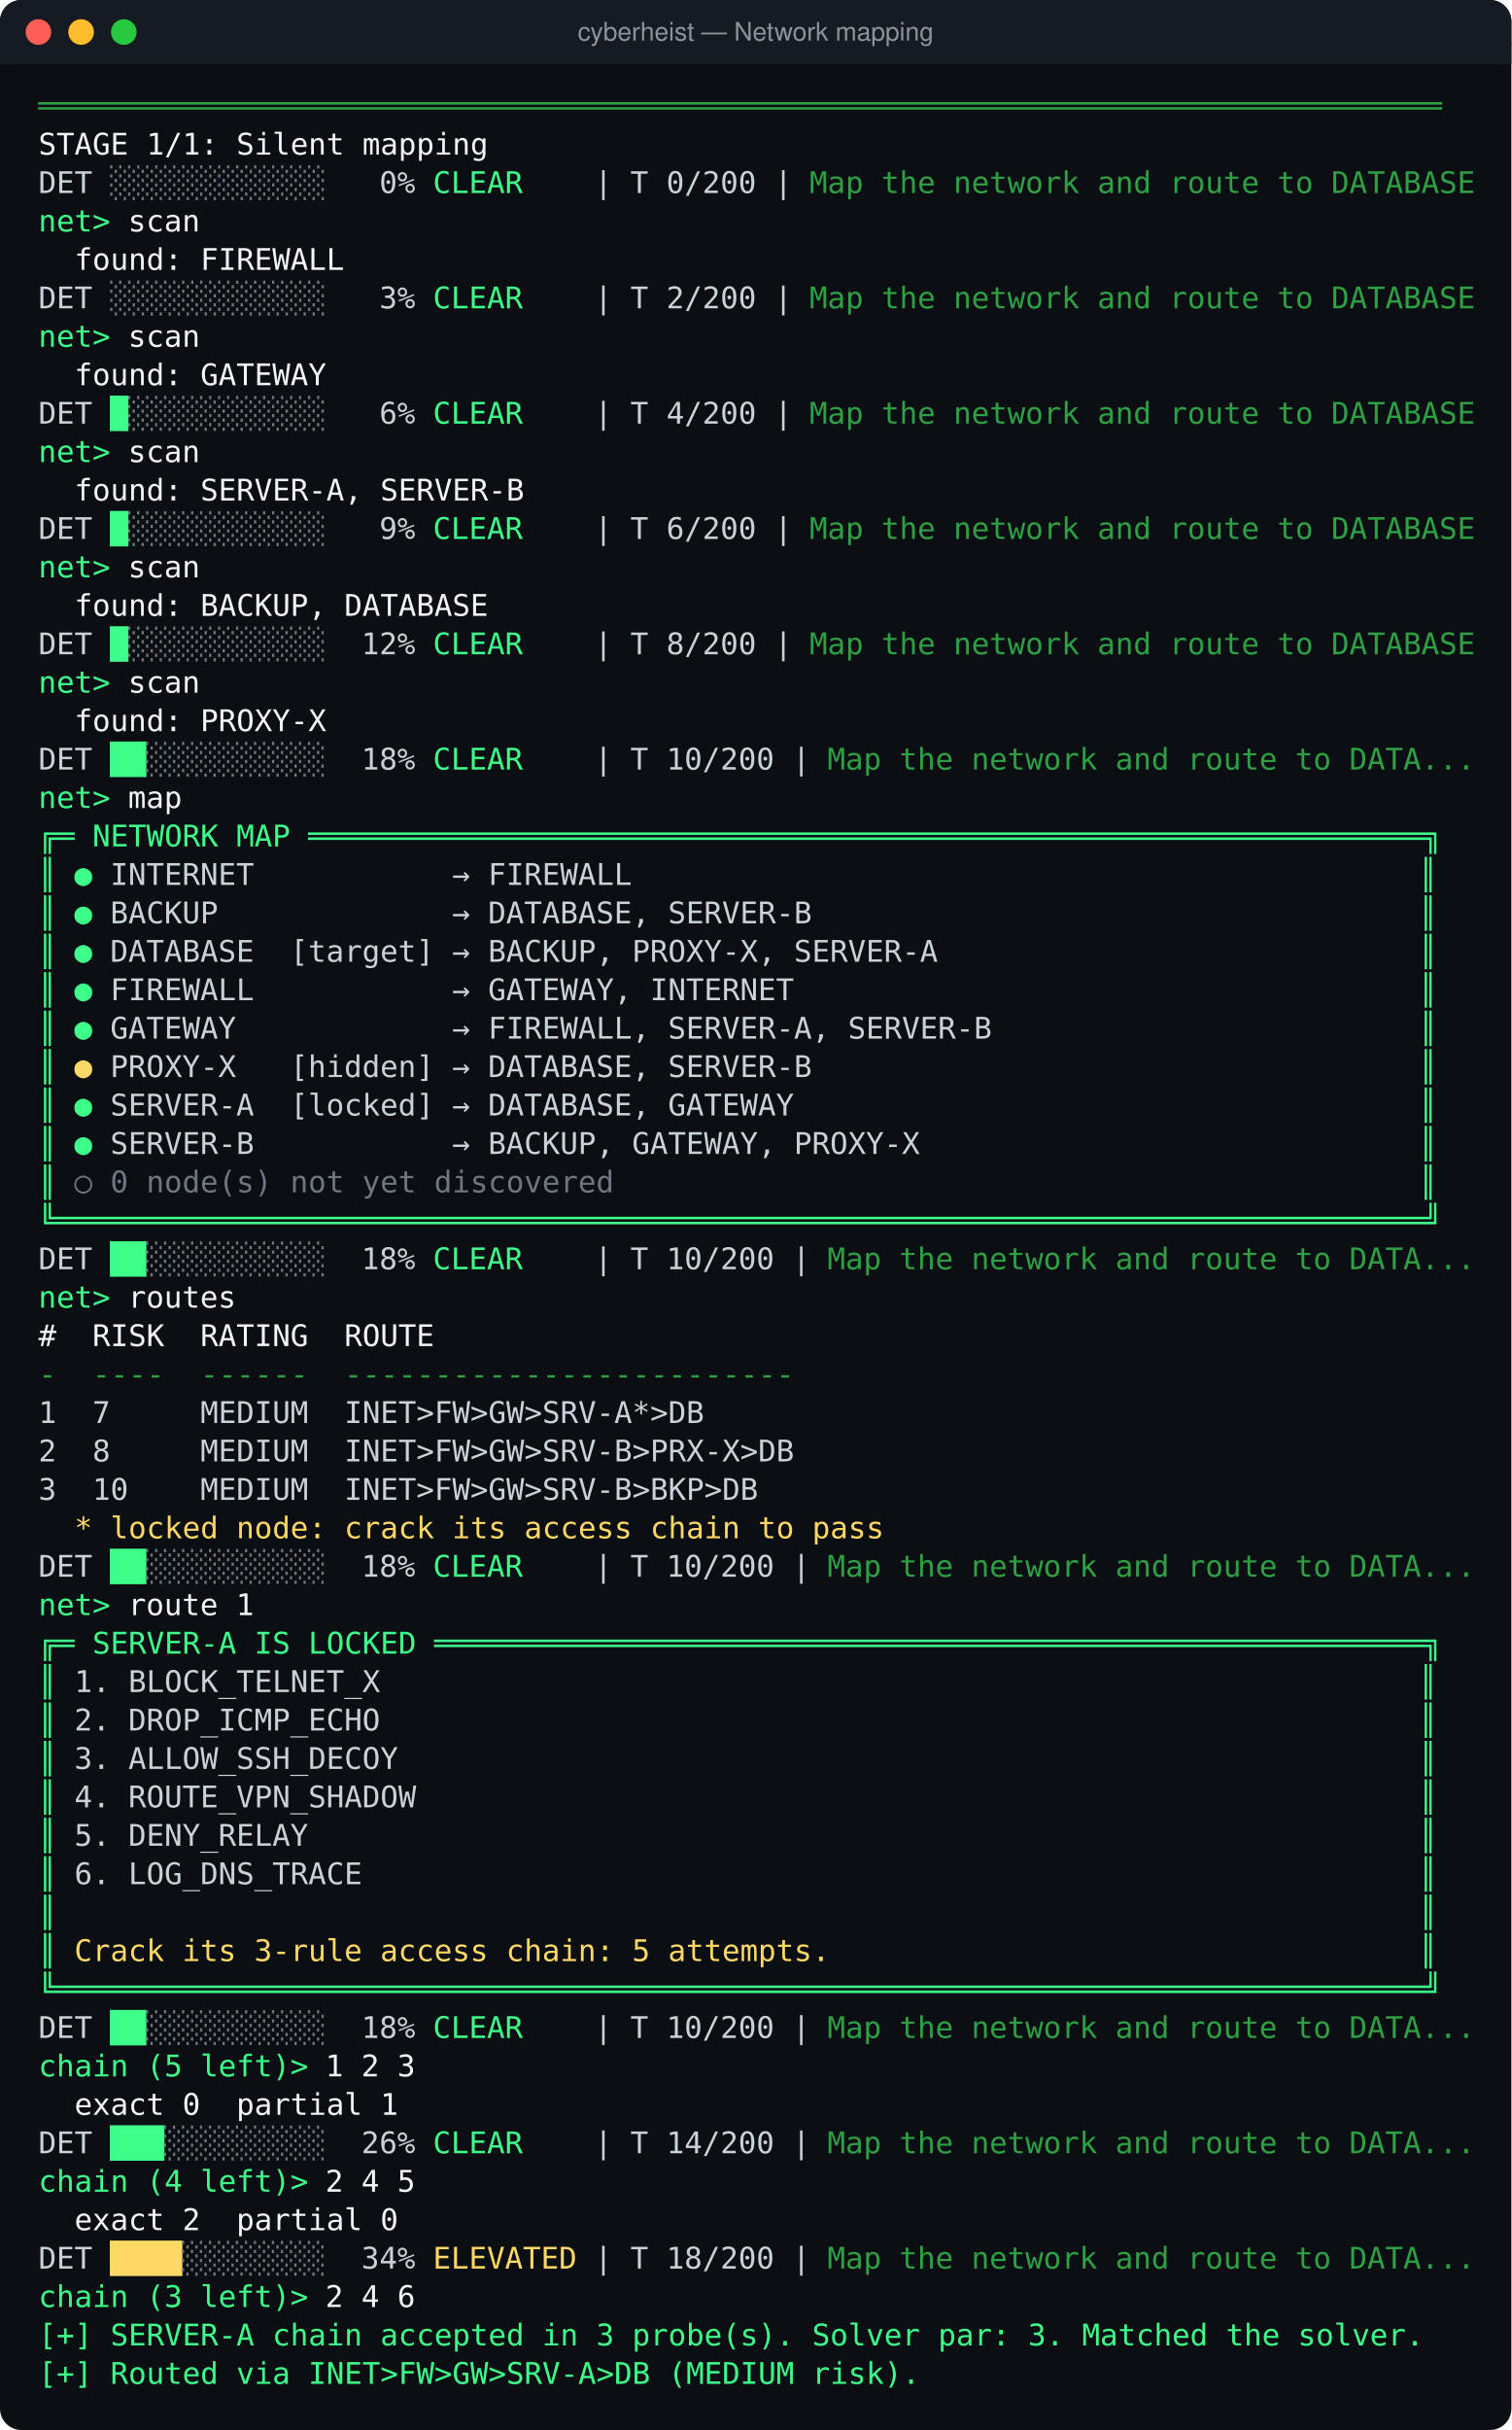
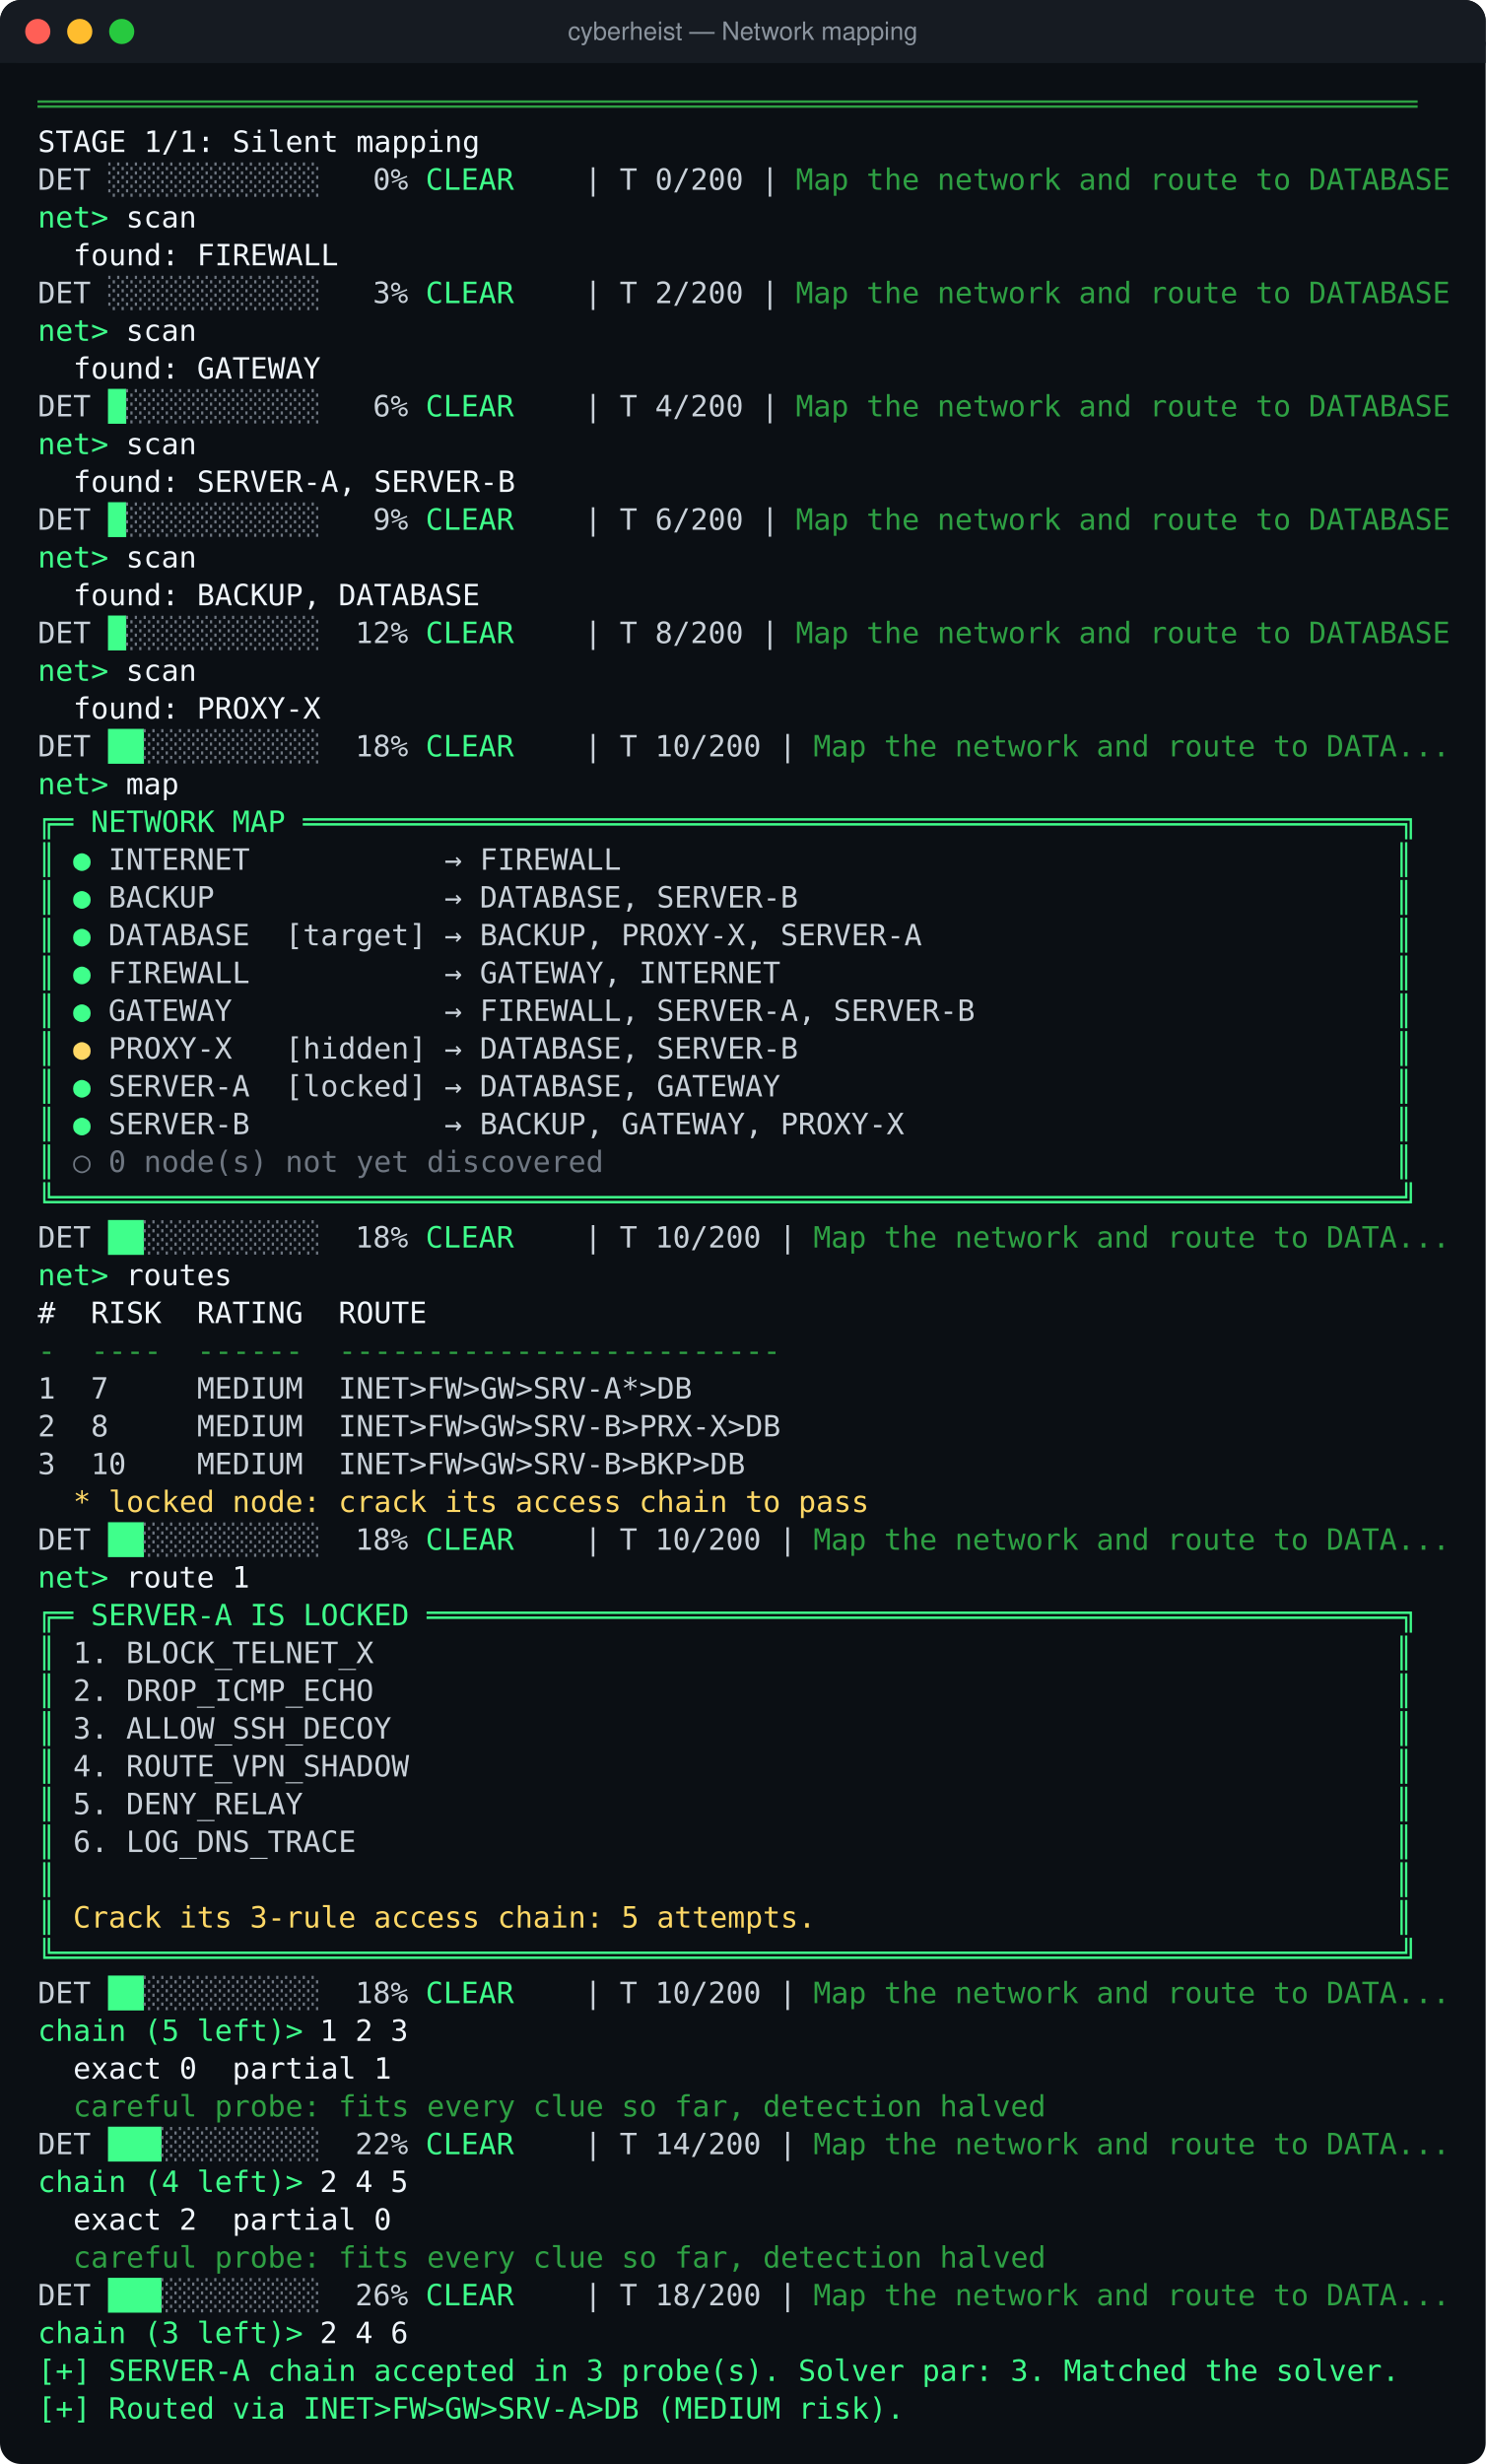
- <svg xmlns="http://www.w3.org/2000/svg" width="708" height="1138" viewBox="0 0 708 1138">
+ <svg xmlns="http://www.w3.org/2000/svg" width="708" height="1174" viewBox="0 0 708 1174">
  <rect width="100%" height="100%" rx="10" fill="#0b0f14" />
  <rect width="100%" height="30" rx="10" fill="#161b22" />
  <rect y="20" width="100%" height="10" fill="#161b22" />
  <circle cx="18" cy="15" r="6" fill="#ff5f56" />
  <circle cx="38" cy="15" r="6" fill="#ffbd2e" />
  <circle cx="58" cy="15" r="6" fill="#27c93f" />
  <text x="354" y="19" fill="#8b949e" font-family="Segoe UI, Helvetica, Arial, sans-serif" font-size="12" text-anchor="middle">cyberheist — Network mapping</text>
  <g font-family="Cascadia Mono, Consolas, DejaVu Sans Mono, Menlo, monospace" font-size="14" xml:space="preserve">
    <text y="54.4">
      <tspan x="18.0" textLength="655.2" lengthAdjust="spacingAndGlyphs" fill="#2ea043">══════════════════════════════════════════════════════════════════════════════</tspan>
    </text>
    <text y="72.4">
      <tspan x="18.0" textLength="210.0" lengthAdjust="spacingAndGlyphs" fill="#f0f6fc">STAGE 1/1: Silent mapping</tspan>
    </text>
    <text y="90.4">
      <tspan x="18.0" textLength="33.6" lengthAdjust="spacingAndGlyphs" fill="#c9d1d9">DET </tspan>
      <tspan x="51.6" textLength="100.8" lengthAdjust="spacingAndGlyphs" fill="#6e7681">░░░░░░░░░░░░</tspan>
      <tspan x="152.4" textLength="50.4" lengthAdjust="spacingAndGlyphs" fill="#c9d1d9">   0% </tspan>
      <tspan x="202.8" textLength="67.2" lengthAdjust="spacingAndGlyphs" fill="#3fff8b">CLEAR   </tspan>
      <tspan x="270.0" textLength="109.2" lengthAdjust="spacingAndGlyphs" fill="#c9d1d9"> | T 0/200 | </tspan>
      <tspan x="379.2" textLength="310.8" lengthAdjust="spacingAndGlyphs" fill="#2ea043">Map the network and route to DATABASE</tspan>
    </text>
    <text y="108.4">
      <tspan x="18.0" textLength="42.0" lengthAdjust="spacingAndGlyphs" fill="#3fff8b">net&gt; </tspan>
      <tspan x="60.0" textLength="33.6" lengthAdjust="spacingAndGlyphs" fill="#f0f6fc">scan</tspan>
    </text>
    <text y="126.4">
      <tspan x="18.0" textLength="142.8" lengthAdjust="spacingAndGlyphs" fill="#f0f6fc">  found: FIREWALL</tspan>
    </text>
    <text y="144.4">
      <tspan x="18.0" textLength="33.6" lengthAdjust="spacingAndGlyphs" fill="#c9d1d9">DET </tspan>
      <tspan x="51.6" textLength="100.8" lengthAdjust="spacingAndGlyphs" fill="#6e7681">░░░░░░░░░░░░</tspan>
      <tspan x="152.4" textLength="50.4" lengthAdjust="spacingAndGlyphs" fill="#c9d1d9">   3% </tspan>
      <tspan x="202.8" textLength="67.2" lengthAdjust="spacingAndGlyphs" fill="#3fff8b">CLEAR   </tspan>
      <tspan x="270.0" textLength="109.2" lengthAdjust="spacingAndGlyphs" fill="#c9d1d9"> | T 2/200 | </tspan>
      <tspan x="379.2" textLength="310.8" lengthAdjust="spacingAndGlyphs" fill="#2ea043">Map the network and route to DATABASE</tspan>
    </text>
    <text y="162.4">
      <tspan x="18.0" textLength="42.0" lengthAdjust="spacingAndGlyphs" fill="#3fff8b">net&gt; </tspan>
      <tspan x="60.0" textLength="33.6" lengthAdjust="spacingAndGlyphs" fill="#f0f6fc">scan</tspan>
    </text>
    <text y="180.4">
      <tspan x="18.0" textLength="134.4" lengthAdjust="spacingAndGlyphs" fill="#f0f6fc">  found: GATEWAY</tspan>
    </text>
    <text y="198.4">
      <tspan x="18.0" textLength="33.6" lengthAdjust="spacingAndGlyphs" fill="#c9d1d9">DET </tspan>
      <tspan x="51.6" textLength="8.4" lengthAdjust="spacingAndGlyphs" fill="#3fff8b">█</tspan>
      <tspan x="60.0" textLength="92.4" lengthAdjust="spacingAndGlyphs" fill="#6e7681">░░░░░░░░░░░</tspan>
      <tspan x="152.4" textLength="50.4" lengthAdjust="spacingAndGlyphs" fill="#c9d1d9">   6% </tspan>
      <tspan x="202.8" textLength="67.2" lengthAdjust="spacingAndGlyphs" fill="#3fff8b">CLEAR   </tspan>
      <tspan x="270.0" textLength="109.2" lengthAdjust="spacingAndGlyphs" fill="#c9d1d9"> | T 4/200 | </tspan>
      <tspan x="379.2" textLength="310.8" lengthAdjust="spacingAndGlyphs" fill="#2ea043">Map the network and route to DATABASE</tspan>
    </text>
    <text y="216.4">
      <tspan x="18.0" textLength="42.0" lengthAdjust="spacingAndGlyphs" fill="#3fff8b">net&gt; </tspan>
      <tspan x="60.0" textLength="33.6" lengthAdjust="spacingAndGlyphs" fill="#f0f6fc">scan</tspan>
    </text>
    <text y="234.4">
      <tspan x="18.0" textLength="226.8" lengthAdjust="spacingAndGlyphs" fill="#f0f6fc">  found: SERVER-A, SERVER-B</tspan>
    </text>
    <text y="252.4">
      <tspan x="18.0" textLength="33.6" lengthAdjust="spacingAndGlyphs" fill="#c9d1d9">DET </tspan>
      <tspan x="51.6" textLength="8.4" lengthAdjust="spacingAndGlyphs" fill="#3fff8b">█</tspan>
      <tspan x="60.0" textLength="92.4" lengthAdjust="spacingAndGlyphs" fill="#6e7681">░░░░░░░░░░░</tspan>
      <tspan x="152.4" textLength="50.4" lengthAdjust="spacingAndGlyphs" fill="#c9d1d9">   9% </tspan>
      <tspan x="202.8" textLength="67.2" lengthAdjust="spacingAndGlyphs" fill="#3fff8b">CLEAR   </tspan>
      <tspan x="270.0" textLength="109.2" lengthAdjust="spacingAndGlyphs" fill="#c9d1d9"> | T 6/200 | </tspan>
      <tspan x="379.2" textLength="310.8" lengthAdjust="spacingAndGlyphs" fill="#2ea043">Map the network and route to DATABASE</tspan>
    </text>
    <text y="270.4">
      <tspan x="18.0" textLength="42.0" lengthAdjust="spacingAndGlyphs" fill="#3fff8b">net&gt; </tspan>
      <tspan x="60.0" textLength="33.6" lengthAdjust="spacingAndGlyphs" fill="#f0f6fc">scan</tspan>
    </text>
    <text y="288.4">
      <tspan x="18.0" textLength="210.0" lengthAdjust="spacingAndGlyphs" fill="#f0f6fc">  found: BACKUP, DATABASE</tspan>
    </text>
    <text y="306.4">
      <tspan x="18.0" textLength="33.6" lengthAdjust="spacingAndGlyphs" fill="#c9d1d9">DET </tspan>
      <tspan x="51.6" textLength="8.4" lengthAdjust="spacingAndGlyphs" fill="#3fff8b">█</tspan>
      <tspan x="60.0" textLength="92.4" lengthAdjust="spacingAndGlyphs" fill="#6e7681">░░░░░░░░░░░</tspan>
      <tspan x="152.4" textLength="50.4" lengthAdjust="spacingAndGlyphs" fill="#c9d1d9">  12% </tspan>
      <tspan x="202.8" textLength="67.2" lengthAdjust="spacingAndGlyphs" fill="#3fff8b">CLEAR   </tspan>
      <tspan x="270.0" textLength="109.2" lengthAdjust="spacingAndGlyphs" fill="#c9d1d9"> | T 8/200 | </tspan>
      <tspan x="379.2" textLength="310.8" lengthAdjust="spacingAndGlyphs" fill="#2ea043">Map the network and route to DATABASE</tspan>
    </text>
    <text y="324.4">
      <tspan x="18.0" textLength="42.0" lengthAdjust="spacingAndGlyphs" fill="#3fff8b">net&gt; </tspan>
      <tspan x="60.0" textLength="33.6" lengthAdjust="spacingAndGlyphs" fill="#f0f6fc">scan</tspan>
    </text>
    <text y="342.4">
      <tspan x="18.0" textLength="134.4" lengthAdjust="spacingAndGlyphs" fill="#f0f6fc">  found: PROXY-X</tspan>
    </text>
    <text y="360.4">
      <tspan x="18.0" textLength="33.6" lengthAdjust="spacingAndGlyphs" fill="#c9d1d9">DET </tspan>
      <tspan x="51.6" textLength="16.8" lengthAdjust="spacingAndGlyphs" fill="#3fff8b">██</tspan>
      <tspan x="68.4" textLength="84.0" lengthAdjust="spacingAndGlyphs" fill="#6e7681">░░░░░░░░░░</tspan>
      <tspan x="152.4" textLength="50.4" lengthAdjust="spacingAndGlyphs" fill="#c9d1d9">  18% </tspan>
      <tspan x="202.8" textLength="67.2" lengthAdjust="spacingAndGlyphs" fill="#3fff8b">CLEAR   </tspan>
      <tspan x="270.0" textLength="117.6" lengthAdjust="spacingAndGlyphs" fill="#c9d1d9"> | T 10/200 | </tspan>
      <tspan x="387.6" textLength="302.4" lengthAdjust="spacingAndGlyphs" fill="#2ea043">Map the network and route to DATA...</tspan>
    </text>
    <text y="378.4">
      <tspan x="18.0" textLength="42.0" lengthAdjust="spacingAndGlyphs" fill="#3fff8b">net&gt; </tspan>
      <tspan x="60.0" textLength="25.2" lengthAdjust="spacingAndGlyphs" fill="#f0f6fc">map</tspan>
    </text>
    <text y="396.4">
      <tspan x="18.0" textLength="655.2" lengthAdjust="spacingAndGlyphs" fill="#3fff8b">╔═ NETWORK MAP ══════════════════════════════════════════════════════════════╗</tspan>
    </text>
    <text y="414.4">
      <tspan x="18.0" textLength="8.4" lengthAdjust="spacingAndGlyphs" fill="#3fff8b">║</tspan>
      <tspan x="26.4" textLength="8.4" lengthAdjust="spacingAndGlyphs" fill="#c9d1d9"> </tspan>
      <tspan x="34.8" textLength="8.4" lengthAdjust="spacingAndGlyphs" fill="#3fff8b">●</tspan>
      <tspan x="43.2" textLength="621.6" lengthAdjust="spacingAndGlyphs" fill="#c9d1d9"> INTERNET           → FIREWALL                                            </tspan>
      <tspan x="664.8" textLength="8.4" lengthAdjust="spacingAndGlyphs" fill="#3fff8b">║</tspan>
    </text>
    <text y="432.4">
      <tspan x="18.0" textLength="8.4" lengthAdjust="spacingAndGlyphs" fill="#3fff8b">║</tspan>
      <tspan x="26.4" textLength="8.4" lengthAdjust="spacingAndGlyphs" fill="#c9d1d9"> </tspan>
      <tspan x="34.8" textLength="8.4" lengthAdjust="spacingAndGlyphs" fill="#3fff8b">●</tspan>
      <tspan x="43.2" textLength="621.6" lengthAdjust="spacingAndGlyphs" fill="#c9d1d9"> BACKUP             → DATABASE, SERVER-B                                  </tspan>
      <tspan x="664.8" textLength="8.4" lengthAdjust="spacingAndGlyphs" fill="#3fff8b">║</tspan>
    </text>
    <text y="450.4">
      <tspan x="18.0" textLength="8.4" lengthAdjust="spacingAndGlyphs" fill="#3fff8b">║</tspan>
      <tspan x="26.4" textLength="8.4" lengthAdjust="spacingAndGlyphs" fill="#c9d1d9"> </tspan>
      <tspan x="34.8" textLength="8.4" lengthAdjust="spacingAndGlyphs" fill="#3fff8b">●</tspan>
      <tspan x="43.2" textLength="621.6" lengthAdjust="spacingAndGlyphs" fill="#c9d1d9"> DATABASE  [target] → BACKUP, PROXY-X, SERVER-A                           </tspan>
      <tspan x="664.8" textLength="8.4" lengthAdjust="spacingAndGlyphs" fill="#3fff8b">║</tspan>
    </text>
    <text y="468.4">
      <tspan x="18.0" textLength="8.4" lengthAdjust="spacingAndGlyphs" fill="#3fff8b">║</tspan>
      <tspan x="26.4" textLength="8.4" lengthAdjust="spacingAndGlyphs" fill="#c9d1d9"> </tspan>
      <tspan x="34.8" textLength="8.4" lengthAdjust="spacingAndGlyphs" fill="#3fff8b">●</tspan>
      <tspan x="43.2" textLength="621.6" lengthAdjust="spacingAndGlyphs" fill="#c9d1d9"> FIREWALL           → GATEWAY, INTERNET                                   </tspan>
      <tspan x="664.8" textLength="8.4" lengthAdjust="spacingAndGlyphs" fill="#3fff8b">║</tspan>
    </text>
    <text y="486.4">
      <tspan x="18.0" textLength="8.4" lengthAdjust="spacingAndGlyphs" fill="#3fff8b">║</tspan>
      <tspan x="26.4" textLength="8.4" lengthAdjust="spacingAndGlyphs" fill="#c9d1d9"> </tspan>
      <tspan x="34.8" textLength="8.4" lengthAdjust="spacingAndGlyphs" fill="#3fff8b">●</tspan>
      <tspan x="43.2" textLength="621.6" lengthAdjust="spacingAndGlyphs" fill="#c9d1d9"> GATEWAY            → FIREWALL, SERVER-A, SERVER-B                        </tspan>
      <tspan x="664.8" textLength="8.4" lengthAdjust="spacingAndGlyphs" fill="#3fff8b">║</tspan>
    </text>
    <text y="504.4">
      <tspan x="18.0" textLength="8.4" lengthAdjust="spacingAndGlyphs" fill="#3fff8b">║</tspan>
      <tspan x="26.4" textLength="8.4" lengthAdjust="spacingAndGlyphs" fill="#c9d1d9"> </tspan>
      <tspan x="34.8" textLength="8.4" lengthAdjust="spacingAndGlyphs" fill="#ffd866">●</tspan>
      <tspan x="43.2" textLength="621.6" lengthAdjust="spacingAndGlyphs" fill="#c9d1d9"> PROXY-X   [hidden] → DATABASE, SERVER-B                                  </tspan>
      <tspan x="664.8" textLength="8.4" lengthAdjust="spacingAndGlyphs" fill="#3fff8b">║</tspan>
    </text>
    <text y="522.4">
      <tspan x="18.0" textLength="8.4" lengthAdjust="spacingAndGlyphs" fill="#3fff8b">║</tspan>
      <tspan x="26.4" textLength="8.4" lengthAdjust="spacingAndGlyphs" fill="#c9d1d9"> </tspan>
      <tspan x="34.8" textLength="8.4" lengthAdjust="spacingAndGlyphs" fill="#3fff8b">●</tspan>
      <tspan x="43.2" textLength="621.6" lengthAdjust="spacingAndGlyphs" fill="#c9d1d9"> SERVER-A  [locked] → DATABASE, GATEWAY                                   </tspan>
      <tspan x="664.8" textLength="8.4" lengthAdjust="spacingAndGlyphs" fill="#3fff8b">║</tspan>
    </text>
    <text y="540.4">
      <tspan x="18.0" textLength="8.4" lengthAdjust="spacingAndGlyphs" fill="#3fff8b">║</tspan>
      <tspan x="26.4" textLength="8.4" lengthAdjust="spacingAndGlyphs" fill="#c9d1d9"> </tspan>
      <tspan x="34.8" textLength="8.4" lengthAdjust="spacingAndGlyphs" fill="#3fff8b">●</tspan>
      <tspan x="43.2" textLength="621.6" lengthAdjust="spacingAndGlyphs" fill="#c9d1d9"> SERVER-B           → BACKUP, GATEWAY, PROXY-X                            </tspan>
      <tspan x="664.8" textLength="8.4" lengthAdjust="spacingAndGlyphs" fill="#3fff8b">║</tspan>
    </text>
    <text y="558.4">
      <tspan x="18.0" textLength="8.4" lengthAdjust="spacingAndGlyphs" fill="#3fff8b">║</tspan>
      <tspan x="26.4" textLength="8.4" lengthAdjust="spacingAndGlyphs" fill="#c9d1d9"> </tspan>
      <tspan x="34.8" textLength="252.0" lengthAdjust="spacingAndGlyphs" fill="#6e7681">○ 0 node(s) not yet discovered</tspan>
      <tspan x="286.8" textLength="378.0" lengthAdjust="spacingAndGlyphs" fill="#c9d1d9">                                             </tspan>
      <tspan x="664.8" textLength="8.4" lengthAdjust="spacingAndGlyphs" fill="#3fff8b">║</tspan>
    </text>
    <text y="576.4">
      <tspan x="18.0" textLength="655.2" lengthAdjust="spacingAndGlyphs" fill="#3fff8b">╚════════════════════════════════════════════════════════════════════════════╝</tspan>
    </text>
    <text y="594.4">
      <tspan x="18.0" textLength="33.6" lengthAdjust="spacingAndGlyphs" fill="#c9d1d9">DET </tspan>
      <tspan x="51.6" textLength="16.8" lengthAdjust="spacingAndGlyphs" fill="#3fff8b">██</tspan>
      <tspan x="68.4" textLength="84.0" lengthAdjust="spacingAndGlyphs" fill="#6e7681">░░░░░░░░░░</tspan>
      <tspan x="152.4" textLength="50.4" lengthAdjust="spacingAndGlyphs" fill="#c9d1d9">  18% </tspan>
      <tspan x="202.8" textLength="67.2" lengthAdjust="spacingAndGlyphs" fill="#3fff8b">CLEAR   </tspan>
      <tspan x="270.0" textLength="117.6" lengthAdjust="spacingAndGlyphs" fill="#c9d1d9"> | T 10/200 | </tspan>
      <tspan x="387.6" textLength="302.4" lengthAdjust="spacingAndGlyphs" fill="#2ea043">Map the network and route to DATA...</tspan>
    </text>
    <text y="612.4">
      <tspan x="18.0" textLength="42.0" lengthAdjust="spacingAndGlyphs" fill="#3fff8b">net&gt; </tspan>
      <tspan x="60.0" textLength="50.4" lengthAdjust="spacingAndGlyphs" fill="#f0f6fc">routes</tspan>
    </text>
    <text y="630.4">
      <tspan x="18.0" textLength="352.8" lengthAdjust="spacingAndGlyphs" fill="#f0f6fc">#  RISK  RATING  ROUTE                    </tspan>
    </text>
    <text y="648.4">
      <tspan x="18.0" textLength="352.8" lengthAdjust="spacingAndGlyphs" fill="#2ea043">-  ----  ------  -------------------------</tspan>
    </text>
    <text y="666.4">
      <tspan x="18.0" textLength="352.8" lengthAdjust="spacingAndGlyphs" fill="#c9d1d9">1  7     MEDIUM  INET&gt;FW&gt;GW&gt;SRV-A*&gt;DB     </tspan>
    </text>
    <text y="684.4">
      <tspan x="18.0" textLength="352.8" lengthAdjust="spacingAndGlyphs" fill="#c9d1d9">2  8     MEDIUM  INET&gt;FW&gt;GW&gt;SRV-B&gt;PRX-X&gt;DB</tspan>
    </text>
    <text y="702.4">
      <tspan x="18.0" textLength="352.8" lengthAdjust="spacingAndGlyphs" fill="#c9d1d9">3  10    MEDIUM  INET&gt;FW&gt;GW&gt;SRV-B&gt;BKP&gt;DB  </tspan>
    </text>
    <text y="720.4">
      <tspan x="18.0" textLength="394.8" lengthAdjust="spacingAndGlyphs" fill="#ffd866">  * locked node: crack its access chain to pass</tspan>
    </text>
    <text y="738.4">
      <tspan x="18.0" textLength="33.6" lengthAdjust="spacingAndGlyphs" fill="#c9d1d9">DET </tspan>
      <tspan x="51.6" textLength="16.8" lengthAdjust="spacingAndGlyphs" fill="#3fff8b">██</tspan>
      <tspan x="68.4" textLength="84.0" lengthAdjust="spacingAndGlyphs" fill="#6e7681">░░░░░░░░░░</tspan>
      <tspan x="152.4" textLength="50.4" lengthAdjust="spacingAndGlyphs" fill="#c9d1d9">  18% </tspan>
      <tspan x="202.8" textLength="67.2" lengthAdjust="spacingAndGlyphs" fill="#3fff8b">CLEAR   </tspan>
      <tspan x="270.0" textLength="117.6" lengthAdjust="spacingAndGlyphs" fill="#c9d1d9"> | T 10/200 | </tspan>
      <tspan x="387.6" textLength="302.4" lengthAdjust="spacingAndGlyphs" fill="#2ea043">Map the network and route to DATA...</tspan>
    </text>
    <text y="756.4">
      <tspan x="18.0" textLength="42.0" lengthAdjust="spacingAndGlyphs" fill="#3fff8b">net&gt; </tspan>
      <tspan x="60.0" textLength="58.8" lengthAdjust="spacingAndGlyphs" fill="#f0f6fc">route 1</tspan>
    </text>
    <text y="774.4">
      <tspan x="18.0" textLength="655.2" lengthAdjust="spacingAndGlyphs" fill="#3fff8b">╔═ SERVER-A IS LOCKED ═══════════════════════════════════════════════════════╗</tspan>
    </text>
    <text y="792.4">
      <tspan x="18.0" textLength="8.4" lengthAdjust="spacingAndGlyphs" fill="#3fff8b">║</tspan>
      <tspan x="26.4" textLength="638.4" lengthAdjust="spacingAndGlyphs" fill="#c9d1d9"> 1. BLOCK_TELNET_X                                                          </tspan>
      <tspan x="664.8" textLength="8.4" lengthAdjust="spacingAndGlyphs" fill="#3fff8b">║</tspan>
    </text>
    <text y="810.4">
      <tspan x="18.0" textLength="8.4" lengthAdjust="spacingAndGlyphs" fill="#3fff8b">║</tspan>
      <tspan x="26.4" textLength="638.4" lengthAdjust="spacingAndGlyphs" fill="#c9d1d9"> 2. DROP_ICMP_ECHO                                                          </tspan>
      <tspan x="664.8" textLength="8.4" lengthAdjust="spacingAndGlyphs" fill="#3fff8b">║</tspan>
    </text>
    <text y="828.4">
      <tspan x="18.0" textLength="8.4" lengthAdjust="spacingAndGlyphs" fill="#3fff8b">║</tspan>
      <tspan x="26.4" textLength="638.4" lengthAdjust="spacingAndGlyphs" fill="#c9d1d9"> 3. ALLOW_SSH_DECOY                                                         </tspan>
      <tspan x="664.8" textLength="8.4" lengthAdjust="spacingAndGlyphs" fill="#3fff8b">║</tspan>
    </text>
    <text y="846.4">
      <tspan x="18.0" textLength="8.4" lengthAdjust="spacingAndGlyphs" fill="#3fff8b">║</tspan>
      <tspan x="26.4" textLength="638.4" lengthAdjust="spacingAndGlyphs" fill="#c9d1d9"> 4. ROUTE_VPN_SHADOW                                                        </tspan>
      <tspan x="664.8" textLength="8.4" lengthAdjust="spacingAndGlyphs" fill="#3fff8b">║</tspan>
    </text>
    <text y="864.4">
      <tspan x="18.0" textLength="8.4" lengthAdjust="spacingAndGlyphs" fill="#3fff8b">║</tspan>
      <tspan x="26.4" textLength="638.4" lengthAdjust="spacingAndGlyphs" fill="#c9d1d9"> 5. DENY_RELAY                                                              </tspan>
      <tspan x="664.8" textLength="8.4" lengthAdjust="spacingAndGlyphs" fill="#3fff8b">║</tspan>
    </text>
    <text y="882.4">
      <tspan x="18.0" textLength="8.4" lengthAdjust="spacingAndGlyphs" fill="#3fff8b">║</tspan>
      <tspan x="26.4" textLength="638.4" lengthAdjust="spacingAndGlyphs" fill="#c9d1d9"> 6. LOG_DNS_TRACE                                                           </tspan>
      <tspan x="664.8" textLength="8.4" lengthAdjust="spacingAndGlyphs" fill="#3fff8b">║</tspan>
    </text>
    <text y="900.4">
      <tspan x="18.0" textLength="8.4" lengthAdjust="spacingAndGlyphs" fill="#3fff8b">║</tspan>
      <tspan x="26.4" textLength="638.4" lengthAdjust="spacingAndGlyphs" fill="#c9d1d9">                                                                            </tspan>
      <tspan x="664.8" textLength="8.4" lengthAdjust="spacingAndGlyphs" fill="#3fff8b">║</tspan>
    </text>
    <text y="918.4">
      <tspan x="18.0" textLength="8.4" lengthAdjust="spacingAndGlyphs" fill="#3fff8b">║</tspan>
      <tspan x="26.4" textLength="8.4" lengthAdjust="spacingAndGlyphs" fill="#c9d1d9"> </tspan>
      <tspan x="34.8" textLength="352.8" lengthAdjust="spacingAndGlyphs" fill="#ffd866">Crack its 3-rule access chain: 5 attempts.</tspan>
      <tspan x="387.6" textLength="277.2" lengthAdjust="spacingAndGlyphs" fill="#c9d1d9">                                 </tspan>
      <tspan x="664.8" textLength="8.4" lengthAdjust="spacingAndGlyphs" fill="#3fff8b">║</tspan>
    </text>
    <text y="936.4">
      <tspan x="18.0" textLength="655.2" lengthAdjust="spacingAndGlyphs" fill="#3fff8b">╚════════════════════════════════════════════════════════════════════════════╝</tspan>
    </text>
    <text y="954.4">
      <tspan x="18.0" textLength="33.6" lengthAdjust="spacingAndGlyphs" fill="#c9d1d9">DET </tspan>
      <tspan x="51.6" textLength="16.8" lengthAdjust="spacingAndGlyphs" fill="#3fff8b">██</tspan>
      <tspan x="68.4" textLength="84.0" lengthAdjust="spacingAndGlyphs" fill="#6e7681">░░░░░░░░░░</tspan>
      <tspan x="152.4" textLength="50.4" lengthAdjust="spacingAndGlyphs" fill="#c9d1d9">  18% </tspan>
      <tspan x="202.8" textLength="67.2" lengthAdjust="spacingAndGlyphs" fill="#3fff8b">CLEAR   </tspan>
      <tspan x="270.0" textLength="117.6" lengthAdjust="spacingAndGlyphs" fill="#c9d1d9"> | T 10/200 | </tspan>
      <tspan x="387.6" textLength="302.4" lengthAdjust="spacingAndGlyphs" fill="#2ea043">Map the network and route to DATA...</tspan>
    </text>
    <text y="972.4">
      <tspan x="18.0" textLength="134.4" lengthAdjust="spacingAndGlyphs" fill="#3fff8b">chain (5 left)&gt; </tspan>
      <tspan x="152.4" textLength="42.0" lengthAdjust="spacingAndGlyphs" fill="#f0f6fc">1 2 3</tspan>
    </text>
    <text y="990.4">
      <tspan x="18.0" textLength="168.0" lengthAdjust="spacingAndGlyphs" fill="#f0f6fc">  exact 0  partial 1</tspan>
    </text>
    <text y="1008.4">
+       <tspan x="18.0" textLength="478.8" lengthAdjust="spacingAndGlyphs" fill="#2ea043">  careful probe: fits every clue so far, detection halved</tspan>
+     </text>
+     <text y="1026.4">
+       <tspan x="18.0" textLength="33.6" lengthAdjust="spacingAndGlyphs" fill="#c9d1d9">DET </tspan>
+       <tspan x="51.6" textLength="25.2" lengthAdjust="spacingAndGlyphs" fill="#3fff8b">███</tspan>
+       <tspan x="76.8" textLength="75.6" lengthAdjust="spacingAndGlyphs" fill="#6e7681">░░░░░░░░░</tspan>
+       <tspan x="152.4" textLength="50.4" lengthAdjust="spacingAndGlyphs" fill="#c9d1d9">  22% </tspan>
+       <tspan x="202.8" textLength="67.2" lengthAdjust="spacingAndGlyphs" fill="#3fff8b">CLEAR   </tspan>
+       <tspan x="270.0" textLength="117.6" lengthAdjust="spacingAndGlyphs" fill="#c9d1d9"> | T 14/200 | </tspan>
+       <tspan x="387.6" textLength="302.4" lengthAdjust="spacingAndGlyphs" fill="#2ea043">Map the network and route to DATA...</tspan>
+     </text>
+     <text y="1044.4">
+       <tspan x="18.0" textLength="134.4" lengthAdjust="spacingAndGlyphs" fill="#3fff8b">chain (4 left)&gt; </tspan>
+       <tspan x="152.4" textLength="42.0" lengthAdjust="spacingAndGlyphs" fill="#f0f6fc">2 4 5</tspan>
+     </text>
+     <text y="1062.4">
+       <tspan x="18.0" textLength="168.0" lengthAdjust="spacingAndGlyphs" fill="#f0f6fc">  exact 2  partial 0</tspan>
+     </text>
+     <text y="1080.4">
+       <tspan x="18.0" textLength="478.8" lengthAdjust="spacingAndGlyphs" fill="#2ea043">  careful probe: fits every clue so far, detection halved</tspan>
+     </text>
+     <text y="1098.4">
      <tspan x="18.0" textLength="33.6" lengthAdjust="spacingAndGlyphs" fill="#c9d1d9">DET </tspan>
      <tspan x="51.6" textLength="25.2" lengthAdjust="spacingAndGlyphs" fill="#3fff8b">███</tspan>
      <tspan x="76.8" textLength="75.6" lengthAdjust="spacingAndGlyphs" fill="#6e7681">░░░░░░░░░</tspan>
      <tspan x="152.4" textLength="50.4" lengthAdjust="spacingAndGlyphs" fill="#c9d1d9">  26% </tspan>
      <tspan x="202.8" textLength="67.2" lengthAdjust="spacingAndGlyphs" fill="#3fff8b">CLEAR   </tspan>
-       <tspan x="270.0" textLength="117.6" lengthAdjust="spacingAndGlyphs" fill="#c9d1d9"> | T 14/200 | </tspan>
-       <tspan x="387.6" textLength="302.4" lengthAdjust="spacingAndGlyphs" fill="#2ea043">Map the network and route to DATA...</tspan>
-     </text>
-     <text y="1026.4">
-       <tspan x="18.0" textLength="134.4" lengthAdjust="spacingAndGlyphs" fill="#3fff8b">chain (4 left)&gt; </tspan>
-       <tspan x="152.4" textLength="42.0" lengthAdjust="spacingAndGlyphs" fill="#f0f6fc">2 4 5</tspan>
-     </text>
-     <text y="1044.4">
-       <tspan x="18.0" textLength="168.0" lengthAdjust="spacingAndGlyphs" fill="#f0f6fc">  exact 2  partial 0</tspan>
-     </text>
-     <text y="1062.4">
-       <tspan x="18.0" textLength="33.6" lengthAdjust="spacingAndGlyphs" fill="#c9d1d9">DET </tspan>
-       <tspan x="51.6" textLength="33.6" lengthAdjust="spacingAndGlyphs" fill="#ffd866">████</tspan>
-       <tspan x="85.2" textLength="67.2" lengthAdjust="spacingAndGlyphs" fill="#6e7681">░░░░░░░░</tspan>
-       <tspan x="152.4" textLength="50.4" lengthAdjust="spacingAndGlyphs" fill="#c9d1d9">  34% </tspan>
-       <tspan x="202.8" textLength="67.2" lengthAdjust="spacingAndGlyphs" fill="#ffd866">ELEVATED</tspan>
      <tspan x="270.0" textLength="117.6" lengthAdjust="spacingAndGlyphs" fill="#c9d1d9"> | T 18/200 | </tspan>
      <tspan x="387.6" textLength="302.4" lengthAdjust="spacingAndGlyphs" fill="#2ea043">Map the network and route to DATA...</tspan>
    </text>
-     <text y="1080.4">
+     <text y="1116.4">
      <tspan x="18.0" textLength="134.4" lengthAdjust="spacingAndGlyphs" fill="#3fff8b">chain (3 left)&gt; </tspan>
      <tspan x="152.4" textLength="42.0" lengthAdjust="spacingAndGlyphs" fill="#f0f6fc">2 4 6</tspan>
    </text>
-     <text y="1098.4">
+     <text y="1134.4">
      <tspan x="18.0" textLength="646.8" lengthAdjust="spacingAndGlyphs" fill="#3fff8b">[+] SERVER-A chain accepted in 3 probe(s). Solver par: 3. Matched the solver.</tspan>
    </text>
-     <text y="1116.4">
+     <text y="1152.4">
      <tspan x="18.0" textLength="411.6" lengthAdjust="spacingAndGlyphs" fill="#3fff8b">[+] Routed via INET&gt;FW&gt;GW&gt;SRV-A&gt;DB (MEDIUM risk).</tspan>
    </text>
  </g>
</svg>
